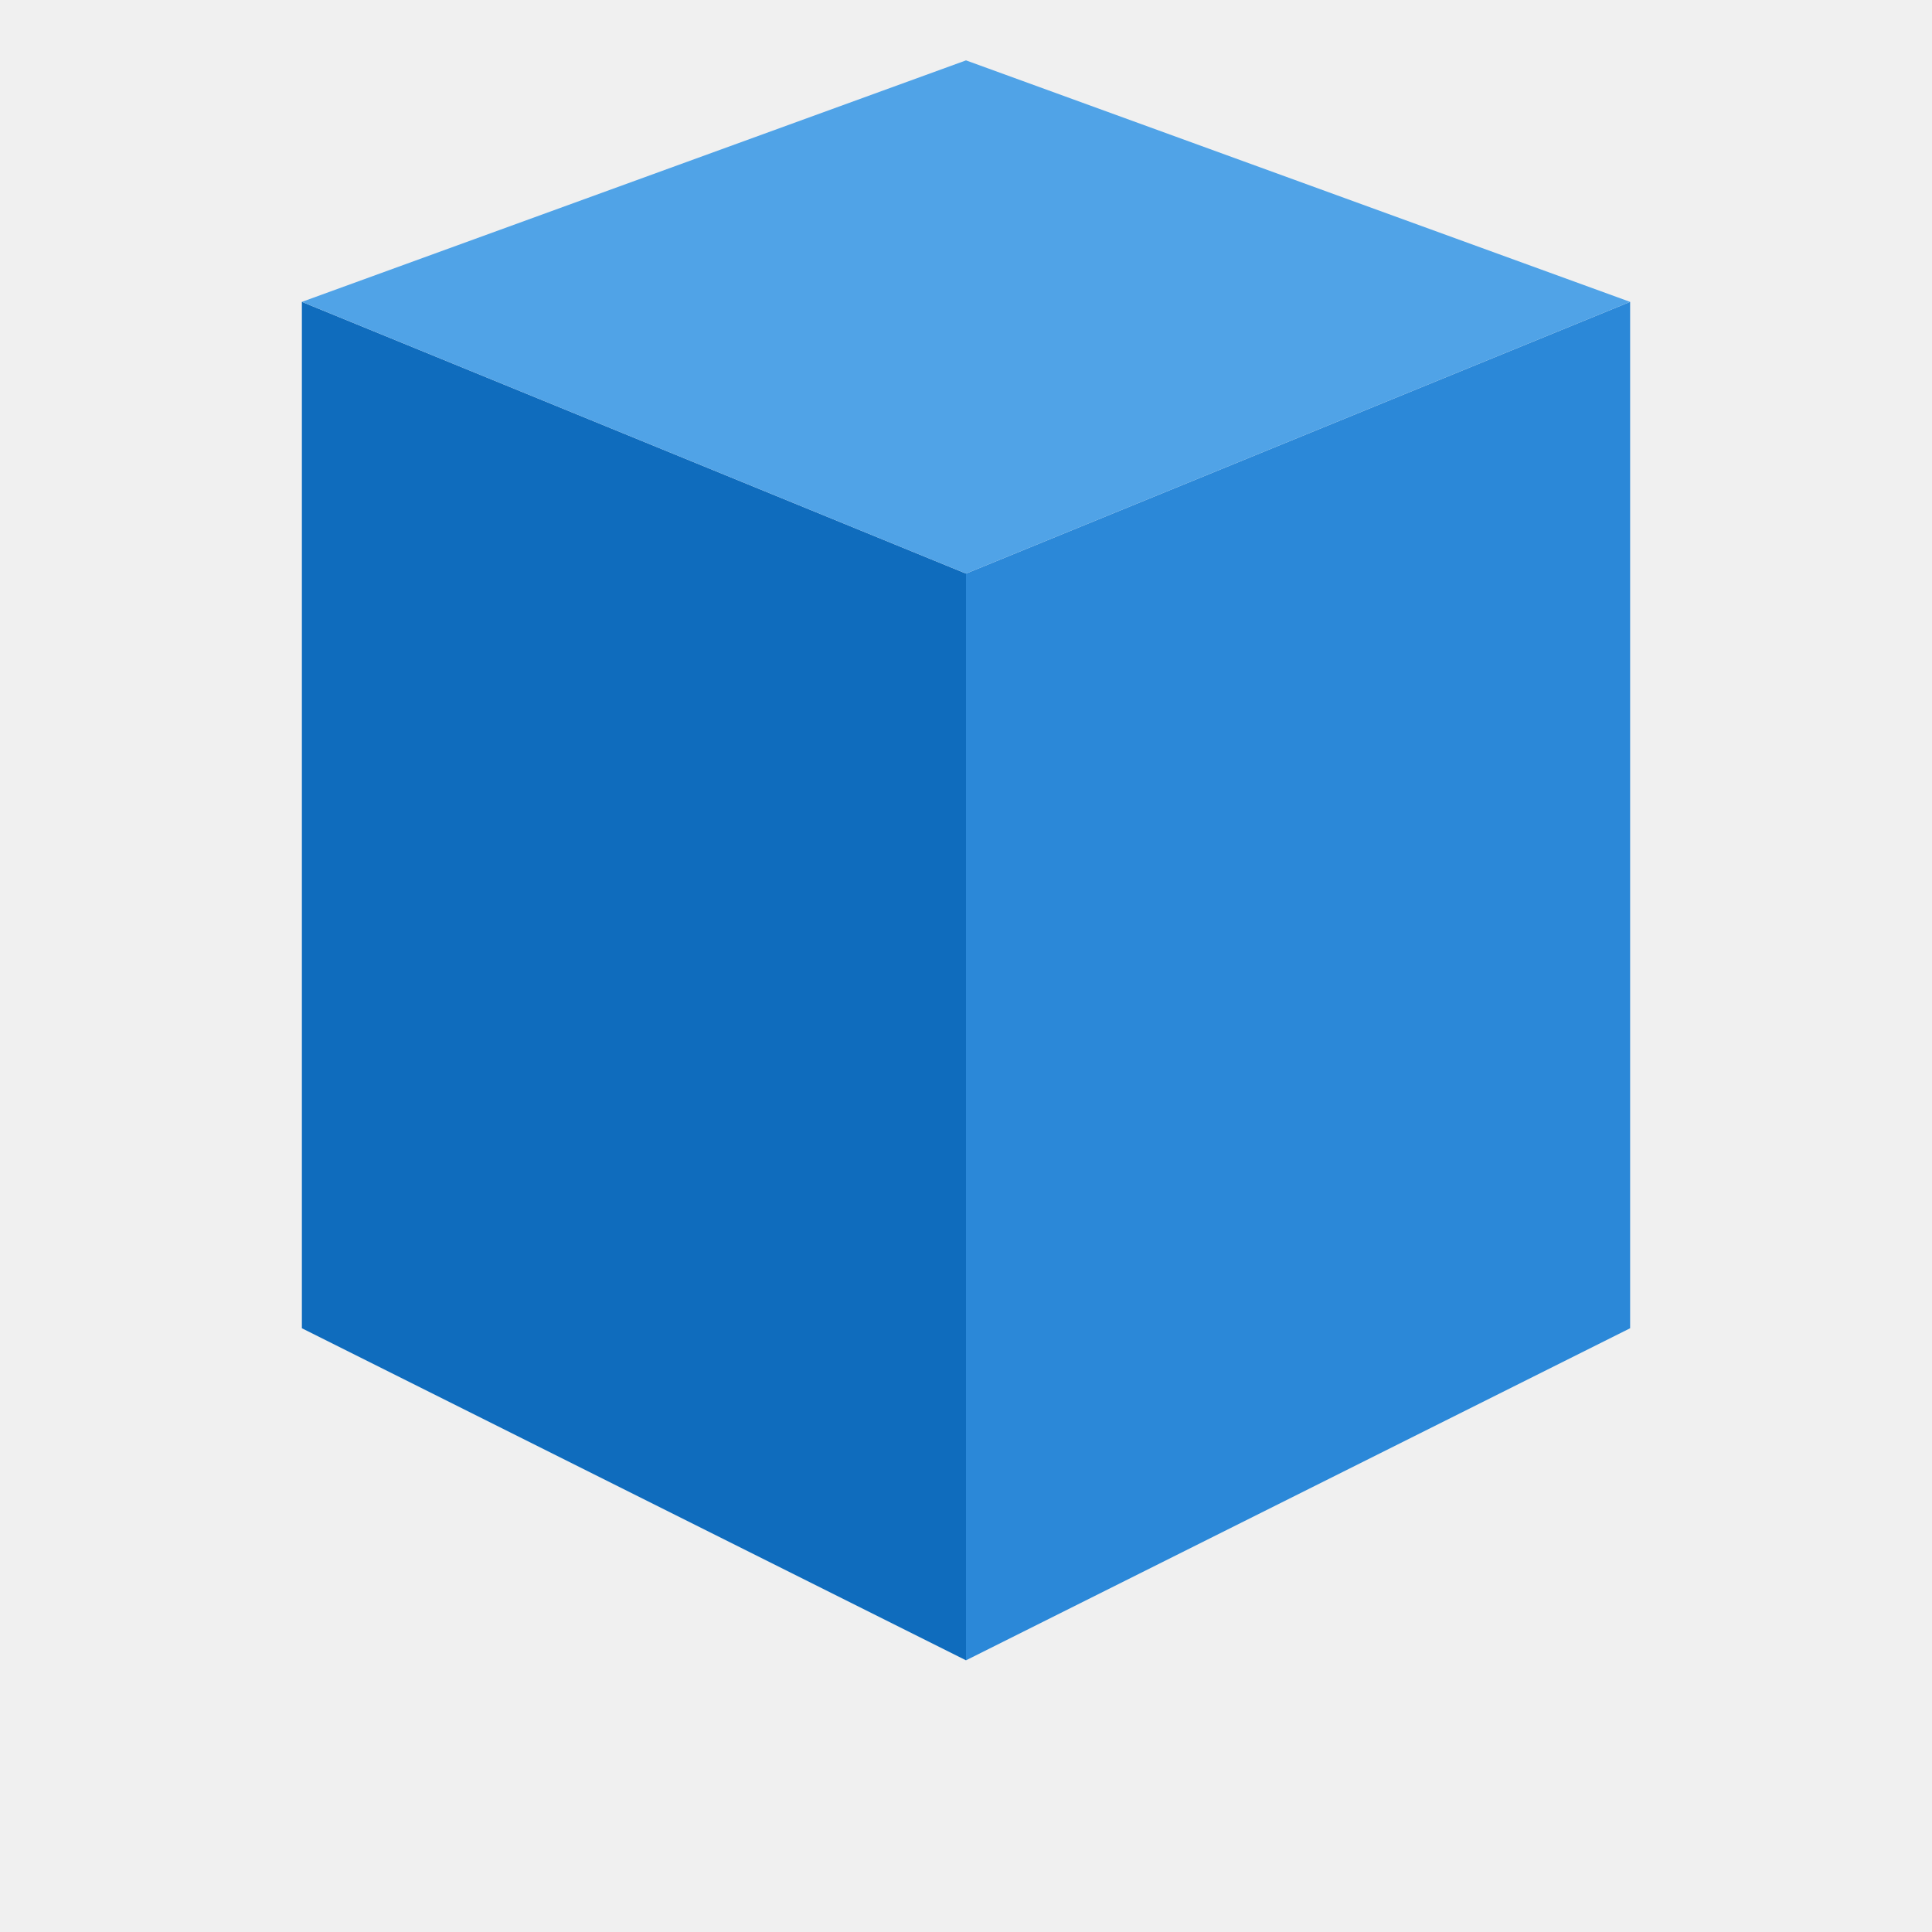
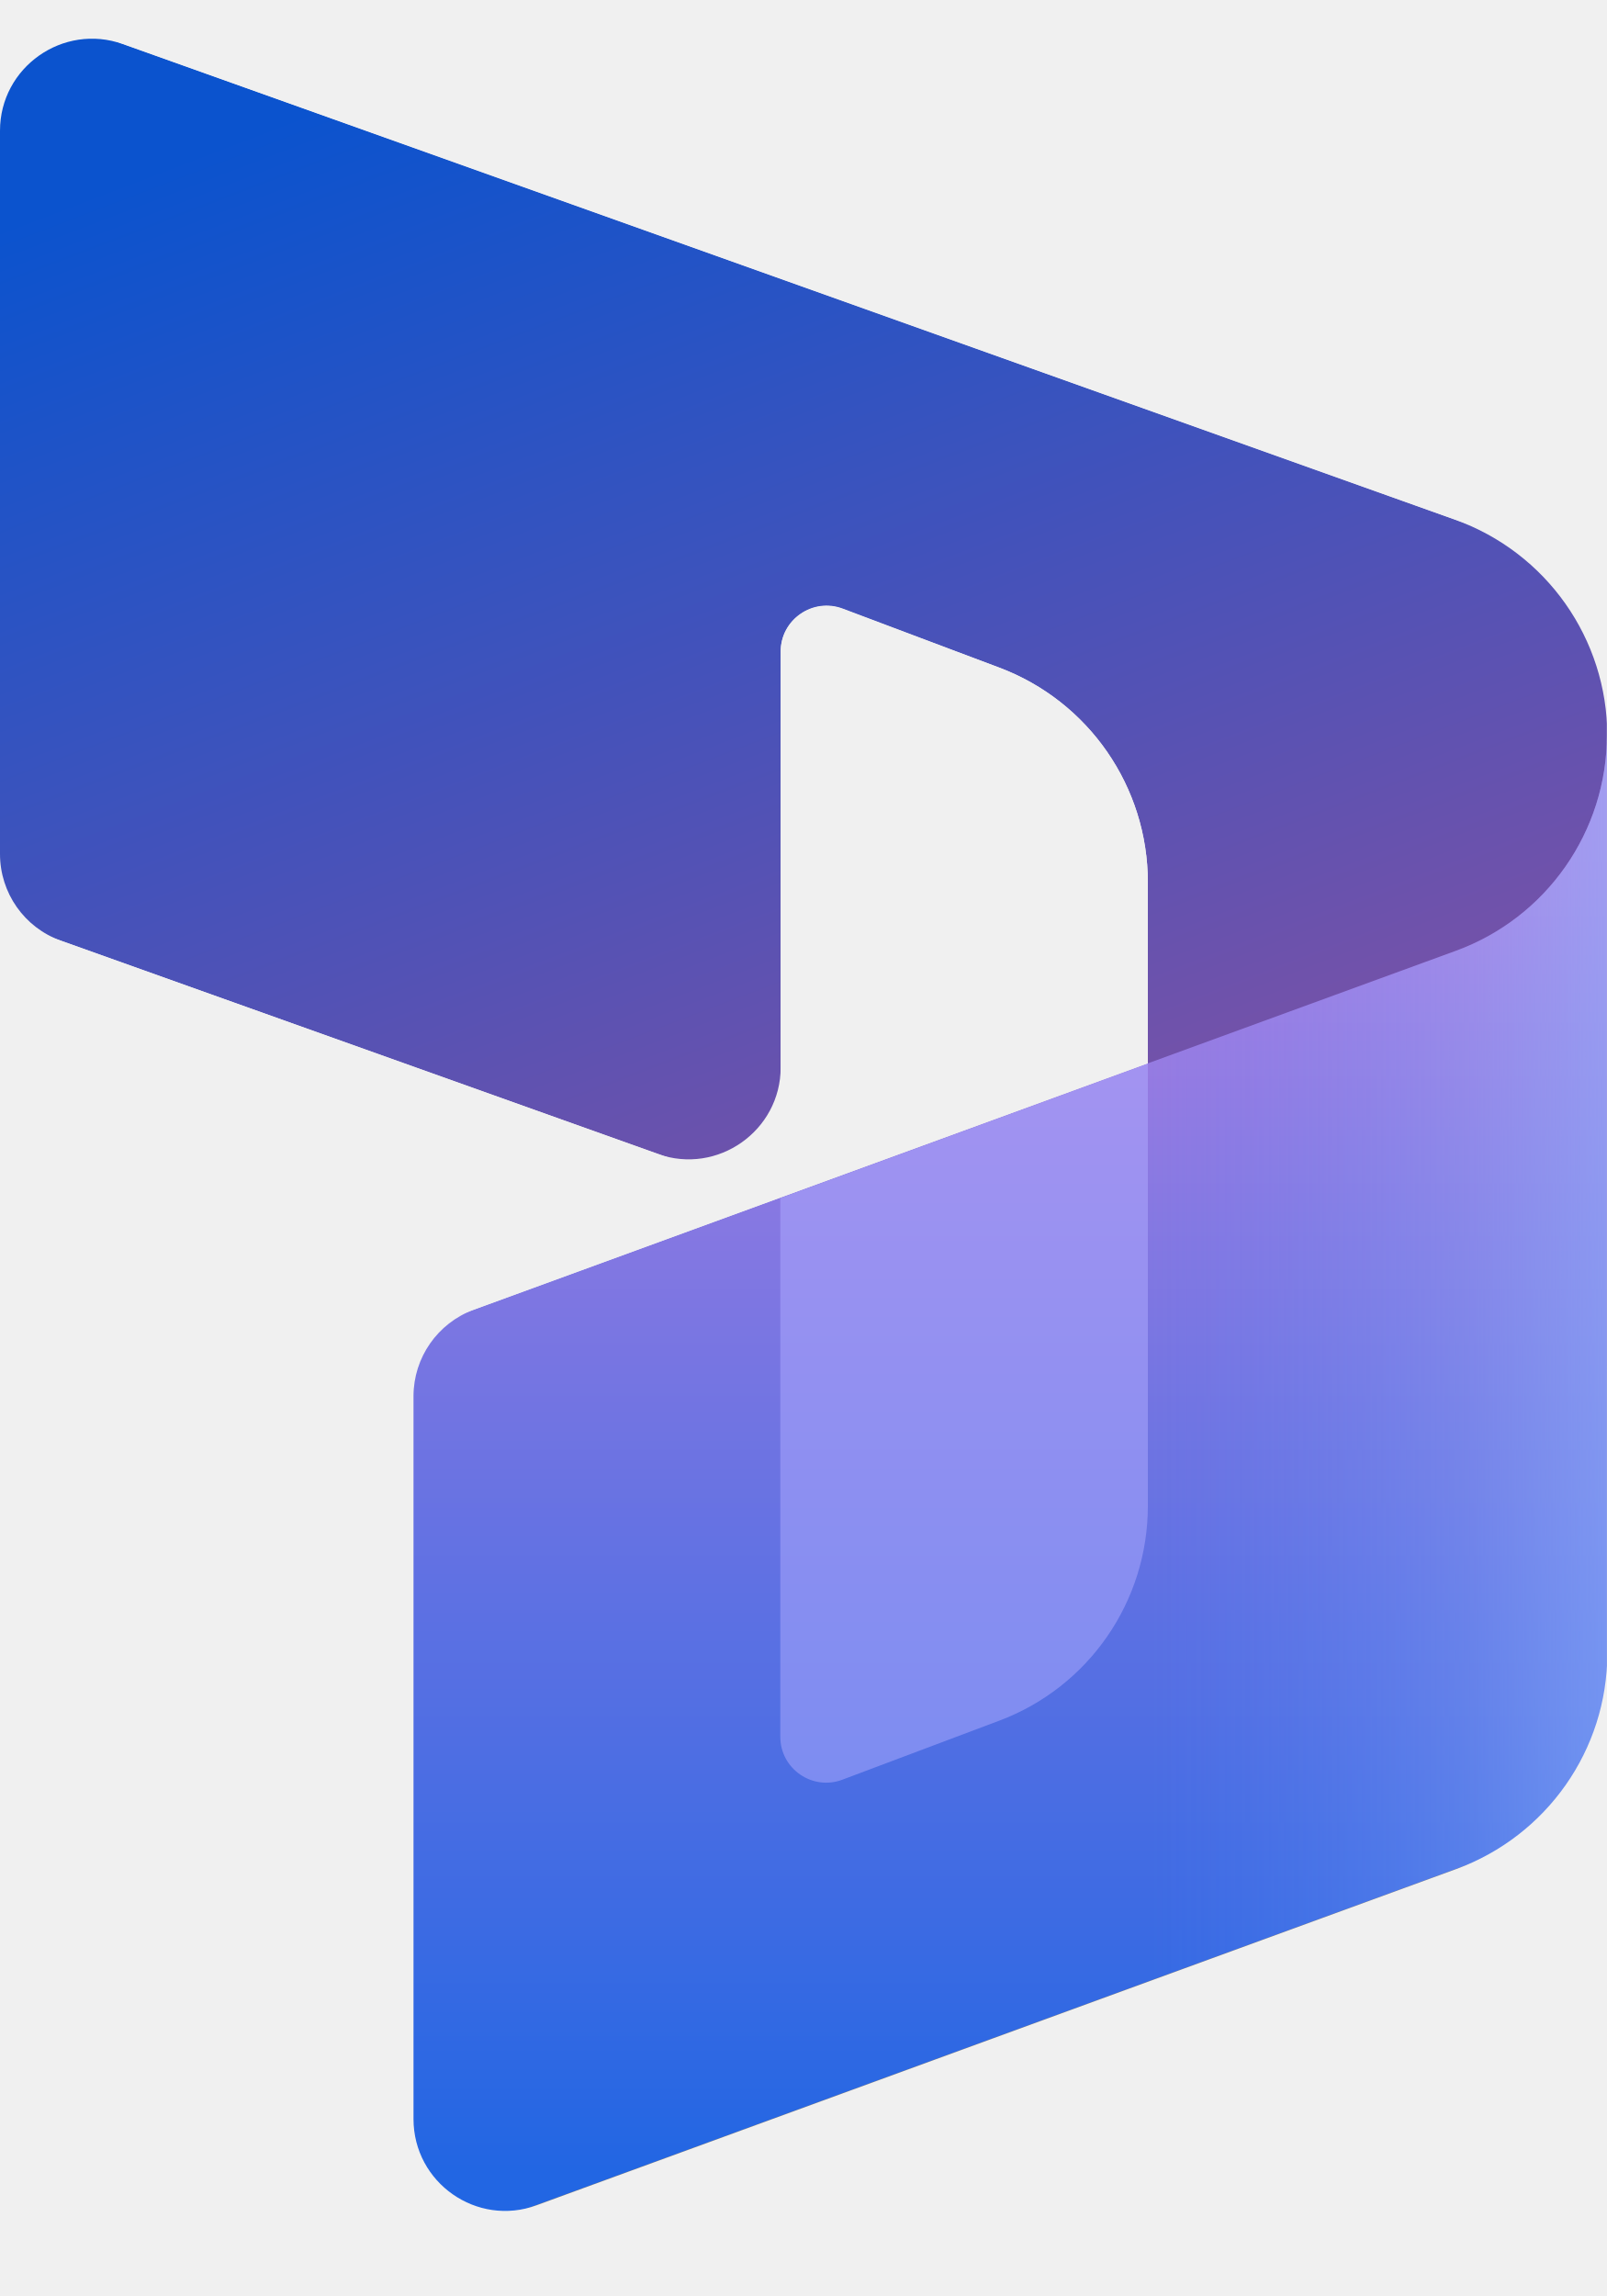
- <svg xmlns="http://www.w3.org/2000/svg" viewBox="0 0 64 64" fill="none">
-   <path d="M10 10l22 9v36L10 44V10z" fill="#0F6CBD" />
-   <path d="M32 19l22-9v34l-22 11V19z" fill="#2B88D8" />
-   <path d="M10 10l22 9 22-9-22-8-22 8z" fill="#50A3E7" />
+ <svg xmlns="http://www.w3.org/2000/svg" viewBox="380.11 17.59 43.02 61.46" fill="none">
+   <defs>
+     <mask id="mask0" maskUnits="userSpaceOnUse" x="380.11" y="17.59" width="43.02" height="61.46">
+       <path fill="#fff" d="M423.14 37.29c0-2.6-1.63-4.91-4.08-5.79L383.4 18.77c-1.6-.57-3.29.62-3.29 2.32v19.36c0 1.04.65 1.97 1.63 2.32l15.98 5.71c1.6.57 3.29-.62 3.29-2.32V35.03c0-.86.86-1.45 1.66-1.15l4.19 1.58c2.4.9 3.98 3.19 3.98 5.75v4.84l-18.05 6.6a2.47 2.47 0 0 0-1.61 2.31v19.35c0 1.71 1.7 2.9 3.3 2.31l24.62-9c2.42-.89 4.04-3.19 4.04-5.77V37.29Z" />
+     </mask>
+     <linearGradient id="grad0" x1="394.265" y1="1016.113" x2="405.704" y2="986.169" gradientUnits="userSpaceOnUse" gradientTransform="matrix(1 0 0 -1 0 1034.416)">
+       <stop offset="0" stop-color="#0B53CE" />
+       <stop offset="1" stop-color="#7252AA" />
+     </linearGradient>
+     <linearGradient id="grad1" x1="407.156" y1="958.749" x2="407.156" y2="994.442" gradientUnits="userSpaceOnUse" gradientTransform="matrix(1 0 0 -1 0 1034.416)">
+       <stop offset="0" stop-color="#2266E3" />
+       <stop offset="1" stop-color="#AE7FE2" />
+     </linearGradient>
+     <linearGradient id="grad2" x1="423.135" y1="976.875" x2="410.89" y2="976.875" gradientUnits="userSpaceOnUse" gradientTransform="matrix(1 0 0 -1 0 1034.416)">
+       <stop offset="0" stop-color="#94B9FF" />
+       <stop offset="0.288" stop-color="#94B9FF" stop-opacity="0.524" />
+       <stop offset="1" stop-color="#538FFF" stop-opacity="0" />
+     </linearGradient>
+   </defs>
+   <g mask="url(#mask0)">
+     <path fill="url(#grad0)" d="M380.11 17.59 423.13 32.95v21.1c0 1.7-1.68 2.89-3.28 2.32l-9.01-3.22V41.21c0-2.56-1.59-4.85-3.98-5.75l-4.19-1.57c-.8-.3-1.66.29-1.66 1.15v14.61l-20.9-7.46V17.59Z" />
+     <path fill="#000" fill-opacity="0.24" d="M423.13 37.51c0 2.58-1.61 4.89-4.04 5.78l-27.92 10.2v24.58l31.96-11.68V37.51Z" />
+     <path fill="#000" fill-opacity="0.32" d="M423.13 38.49c0 2.58-1.61 4.89-4.04 5.78l-27.92 10.2v24.58l31.96-11.68V38.49Z" />
+     <path fill="url(#grad1)" d="M423.13 37.26c0 2.58-1.61 4.89-4.04 5.78l-27.92 10.2v24.58l31.96-11.68V37.26Z" />
+     <path fill="url(#grad2)" fill-opacity="0.5" d="M423.13 37.26c0 2.58-1.61 4.89-4.04 5.78l-27.92 10.2v24.58l31.96-11.68V37.26Z" />
+     <path fill="#B0ADFF" fill-opacity="0.5" d="m410.84 46.06-9.84 3.6v14.42c0 .86.86 1.45 1.66 1.15l4.2-1.58c2.4-.9 3.98-3.19 3.98-5.75V46.06Z" />
+   </g>
</svg>
